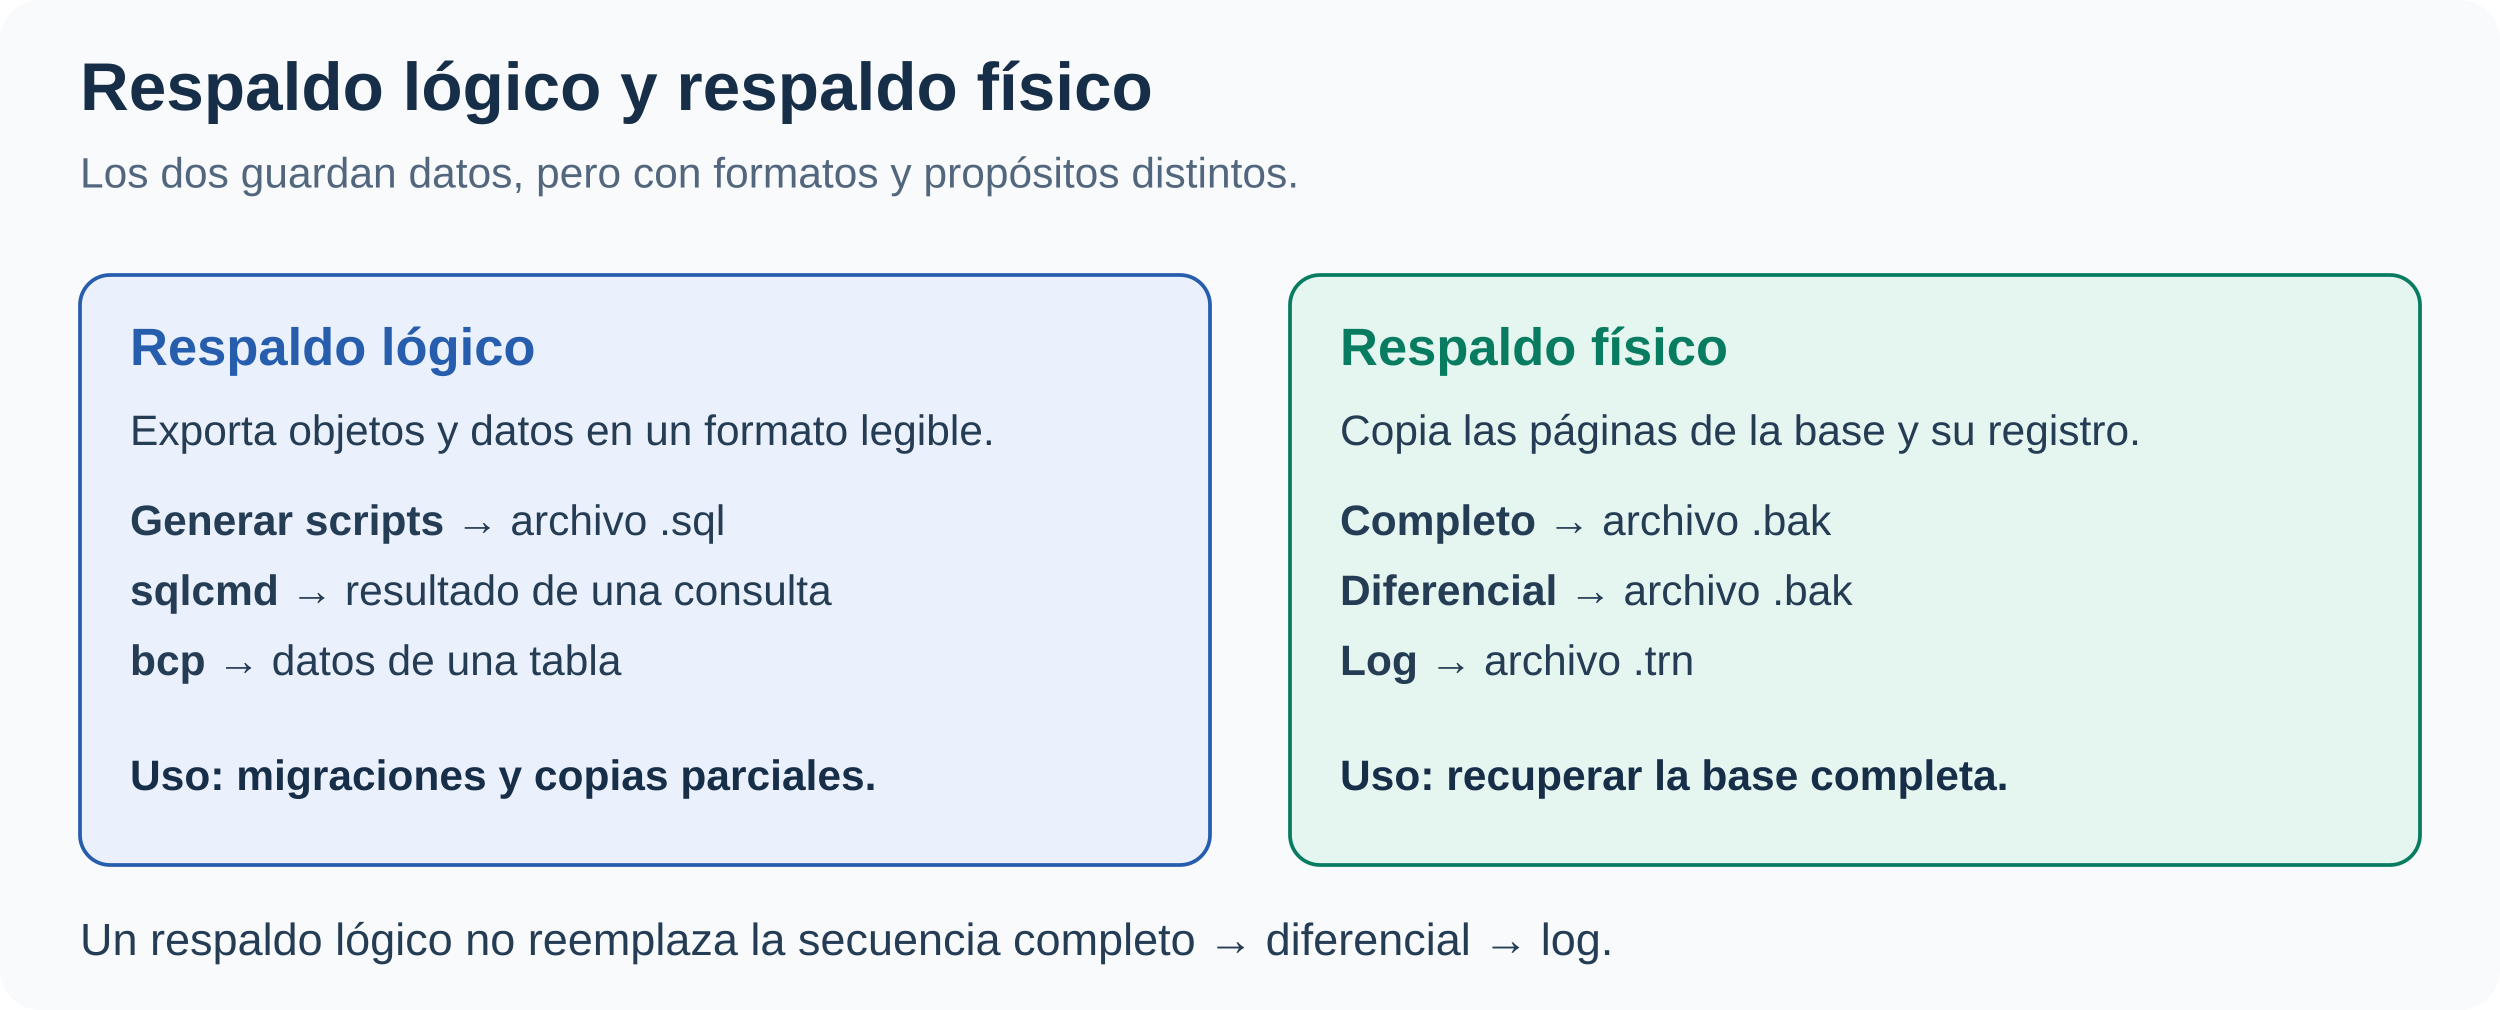
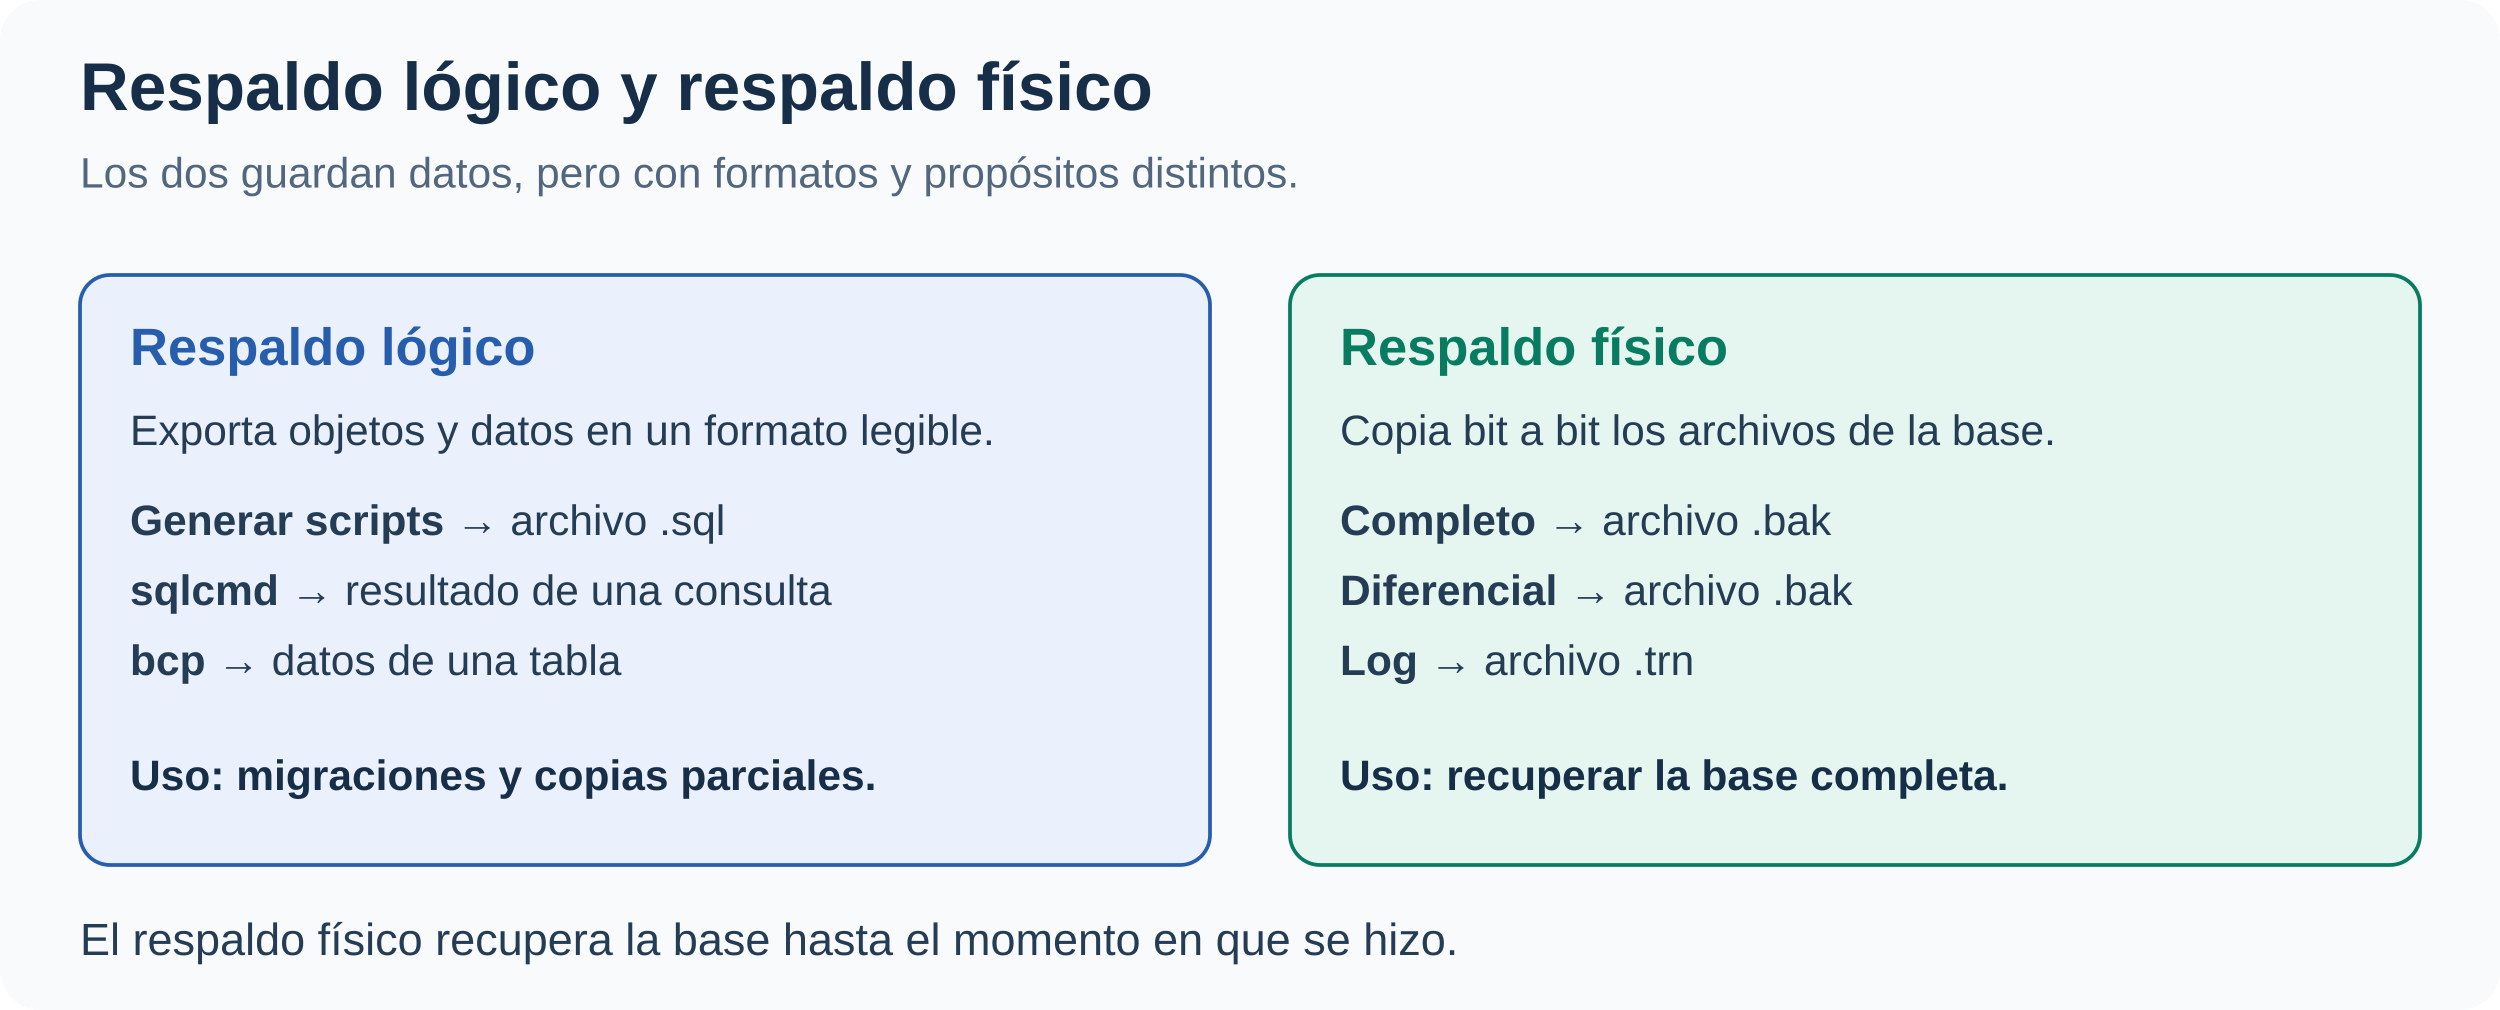
<svg xmlns="http://www.w3.org/2000/svg" viewBox="0 0 1000 404" role="img" aria-labelledby="title desc">
  <rect width="1000" height="404" rx="16" fill="#f8fafc" />
  <g font-family="Segoe UI,Arial,sans-serif">
    <text x="32" y="44" font-size="27" fill="#172e49" font-weight="700">Respaldo lógico y respaldo físico</text>
    <text x="32" y="75" font-size="17" fill="#52677d" font-weight="400">Los dos guardan datos, pero con formatos y propósitos distintos.</text>
    <rect x="32" y="110" width="452" height="236" rx="12" fill="#eaf1fc" stroke="#275dad" stroke-width="1.5" />
    <text x="52" y="146" font-size="21" fill="#275dad" font-weight="650">Respaldo lógico</text>
    <text x="52" y="178" font-size="17" fill="#253c55">Exporta objetos y datos en un formato legible.</text>
    <text x="52" y="214" font-size="17" fill="#253c55">
      <tspan font-weight="600">Generar scripts</tspan> → archivo .sql</text>
    <text x="52" y="242" font-size="17" fill="#253c55">
      <tspan font-weight="600">sqlcmd</tspan> → resultado de una consulta</text>
    <text x="52" y="270" font-size="17" fill="#253c55">
      <tspan font-weight="600">bcp</tspan> → datos de una tabla</text>
    <text x="52" y="316" font-size="17" fill="#172e49" font-weight="600">Uso: migraciones y copias parciales.</text>
    <rect x="516" y="110" width="452" height="236" rx="12" fill="#e5f5ef" stroke="#087c61" stroke-width="1.5" />
    <text x="536" y="146" font-size="21" fill="#087c61" font-weight="650">Respaldo físico</text>
-     <text x="536" y="178" font-size="17" fill="#253c55">Copia las páginas de la base y su registro.</text>
+     <text x="536" y="178" font-size="17" fill="#253c55">Copia bit a bit los archivos de la base.</text>
    <text x="536" y="214" font-size="17" fill="#253c55">
      <tspan font-weight="600">Completo</tspan> → archivo .bak</text>
    <text x="536" y="242" font-size="17" fill="#253c55">
      <tspan font-weight="600">Diferencial</tspan> → archivo .bak</text>
    <text x="536" y="270" font-size="17" fill="#253c55">
      <tspan font-weight="600">Log</tspan> → archivo .trn</text>
    <text x="536" y="316" font-size="17" fill="#172e49" font-weight="600">Uso: recuperar la base completa.</text>
-     <text x="32" y="382" font-size="18" fill="#253c55">Un respaldo lógico no reemplaza la secuencia completo → diferencial → log.</text>
+     <text x="32" y="382" font-size="18" fill="#253c55">El respaldo físico recupera la base hasta el momento en que se hizo.</text>
  </g>
</svg>
